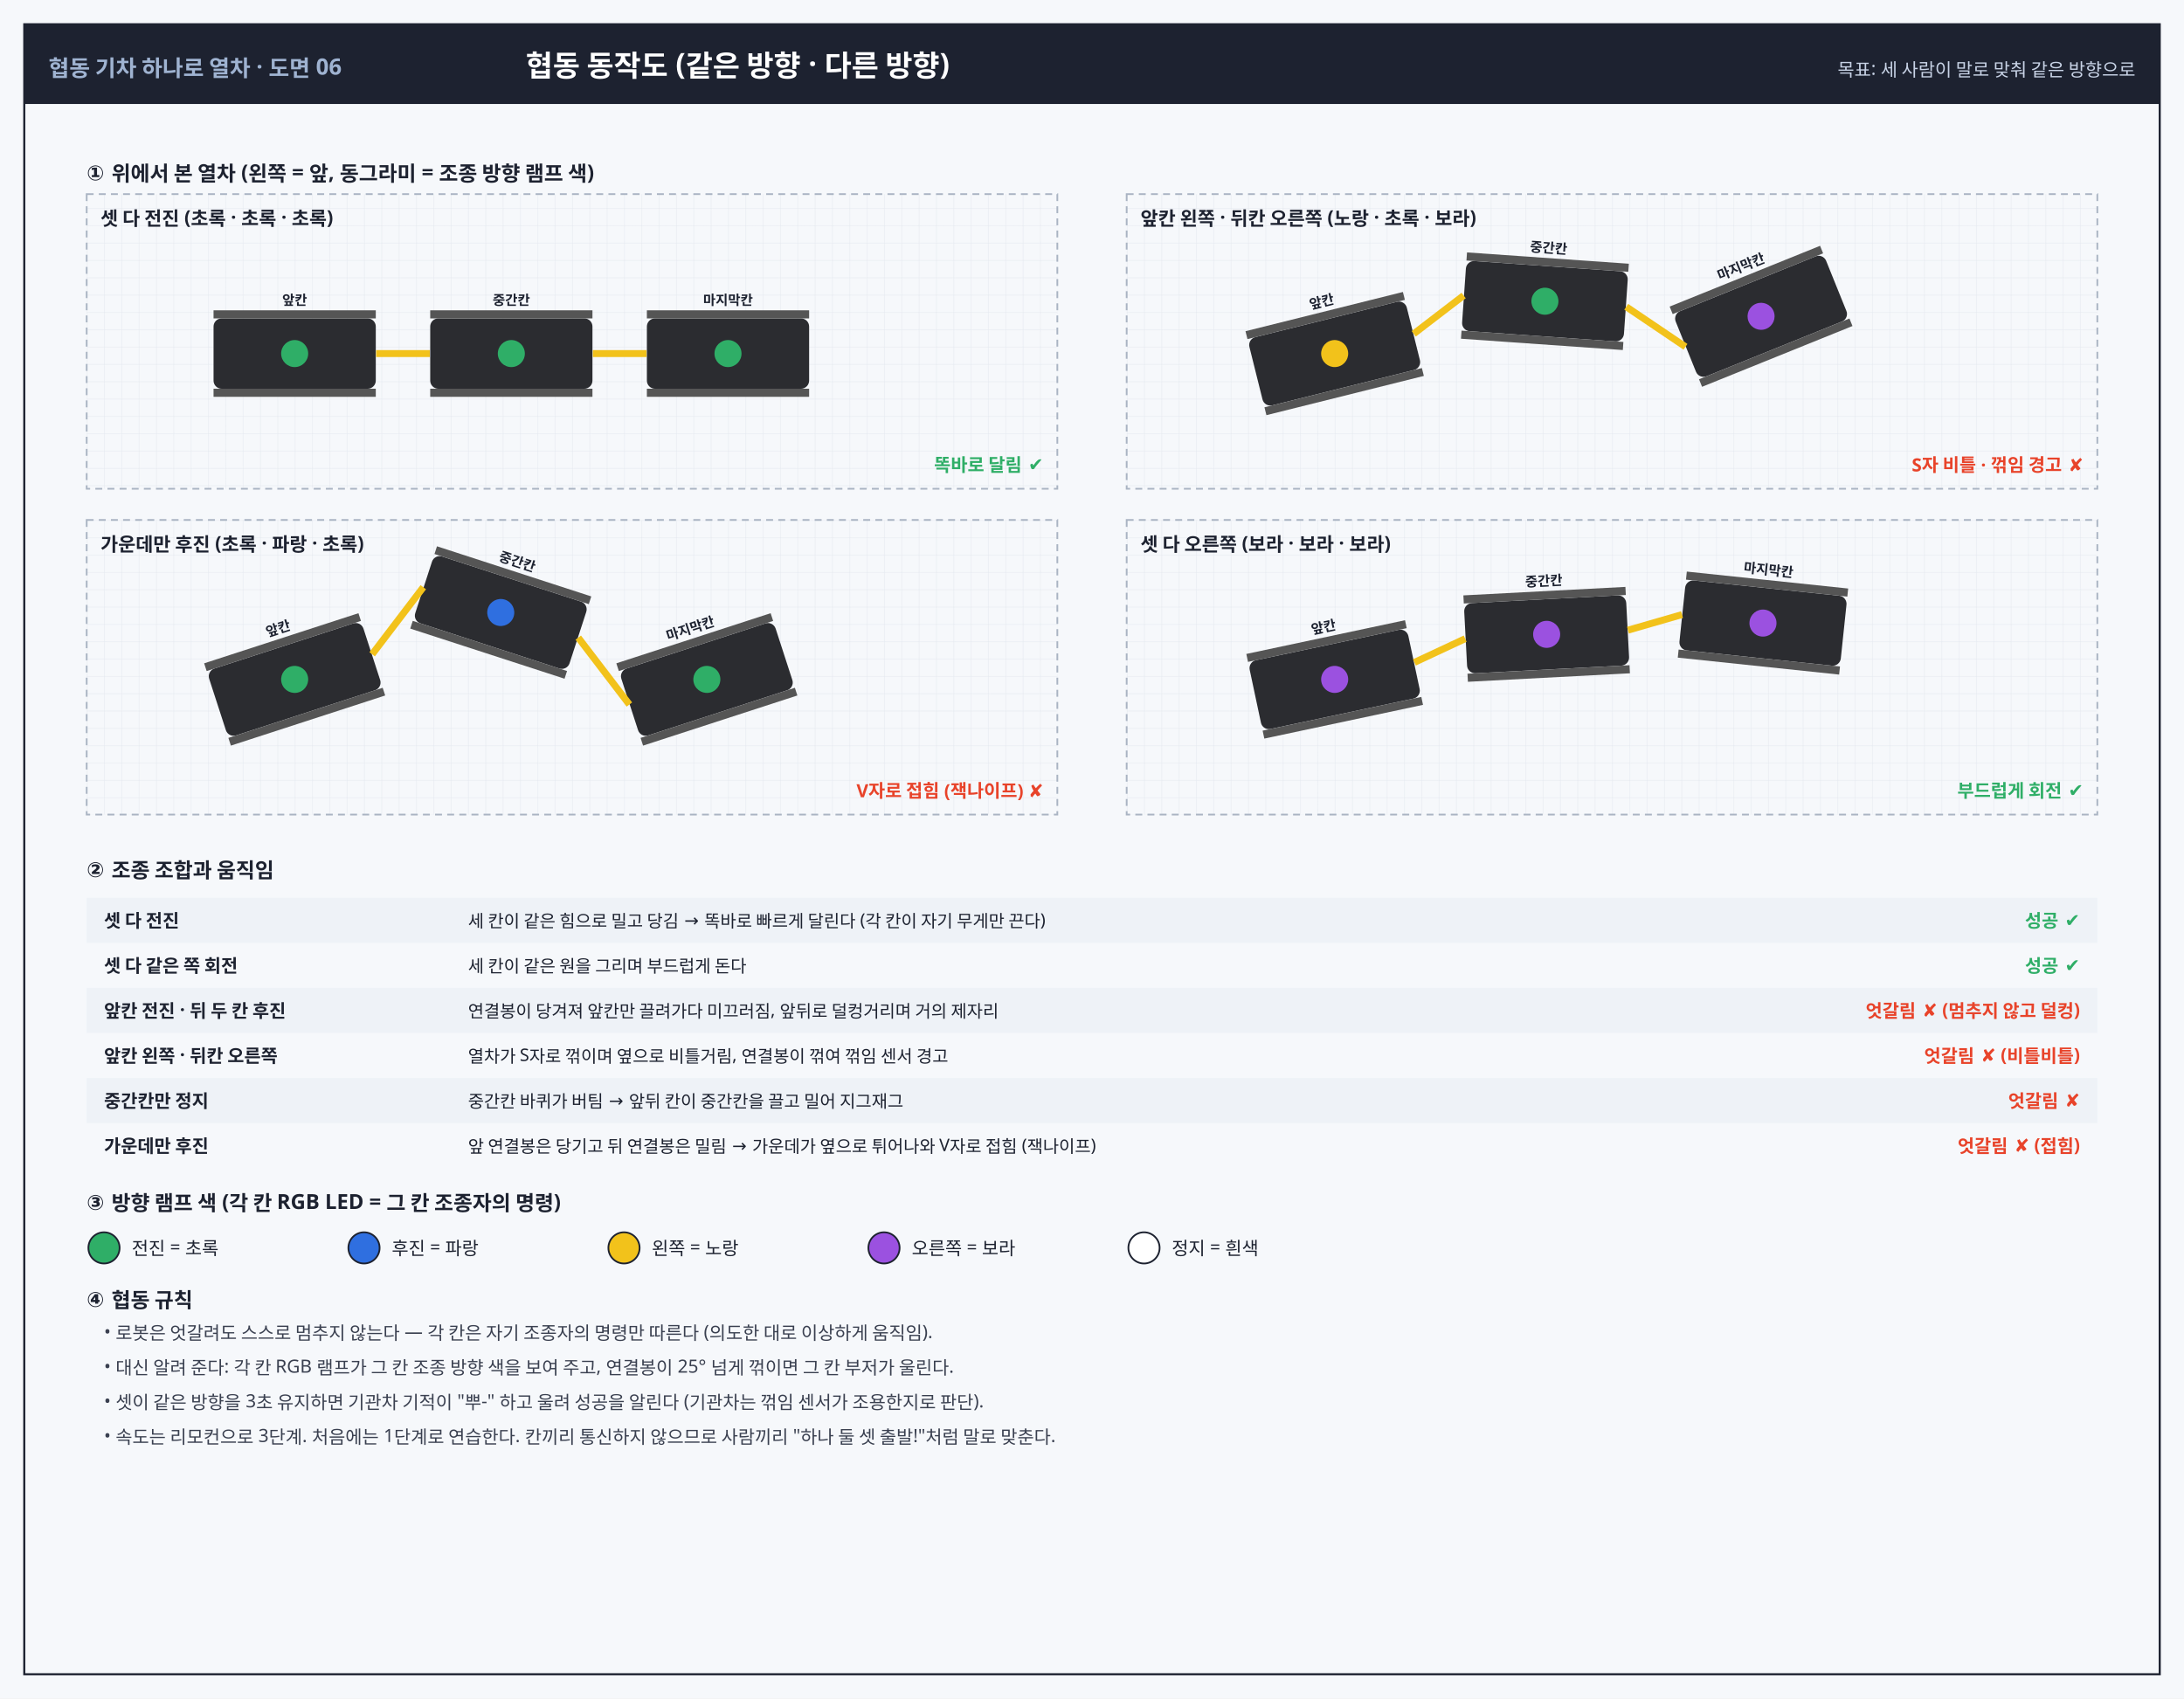
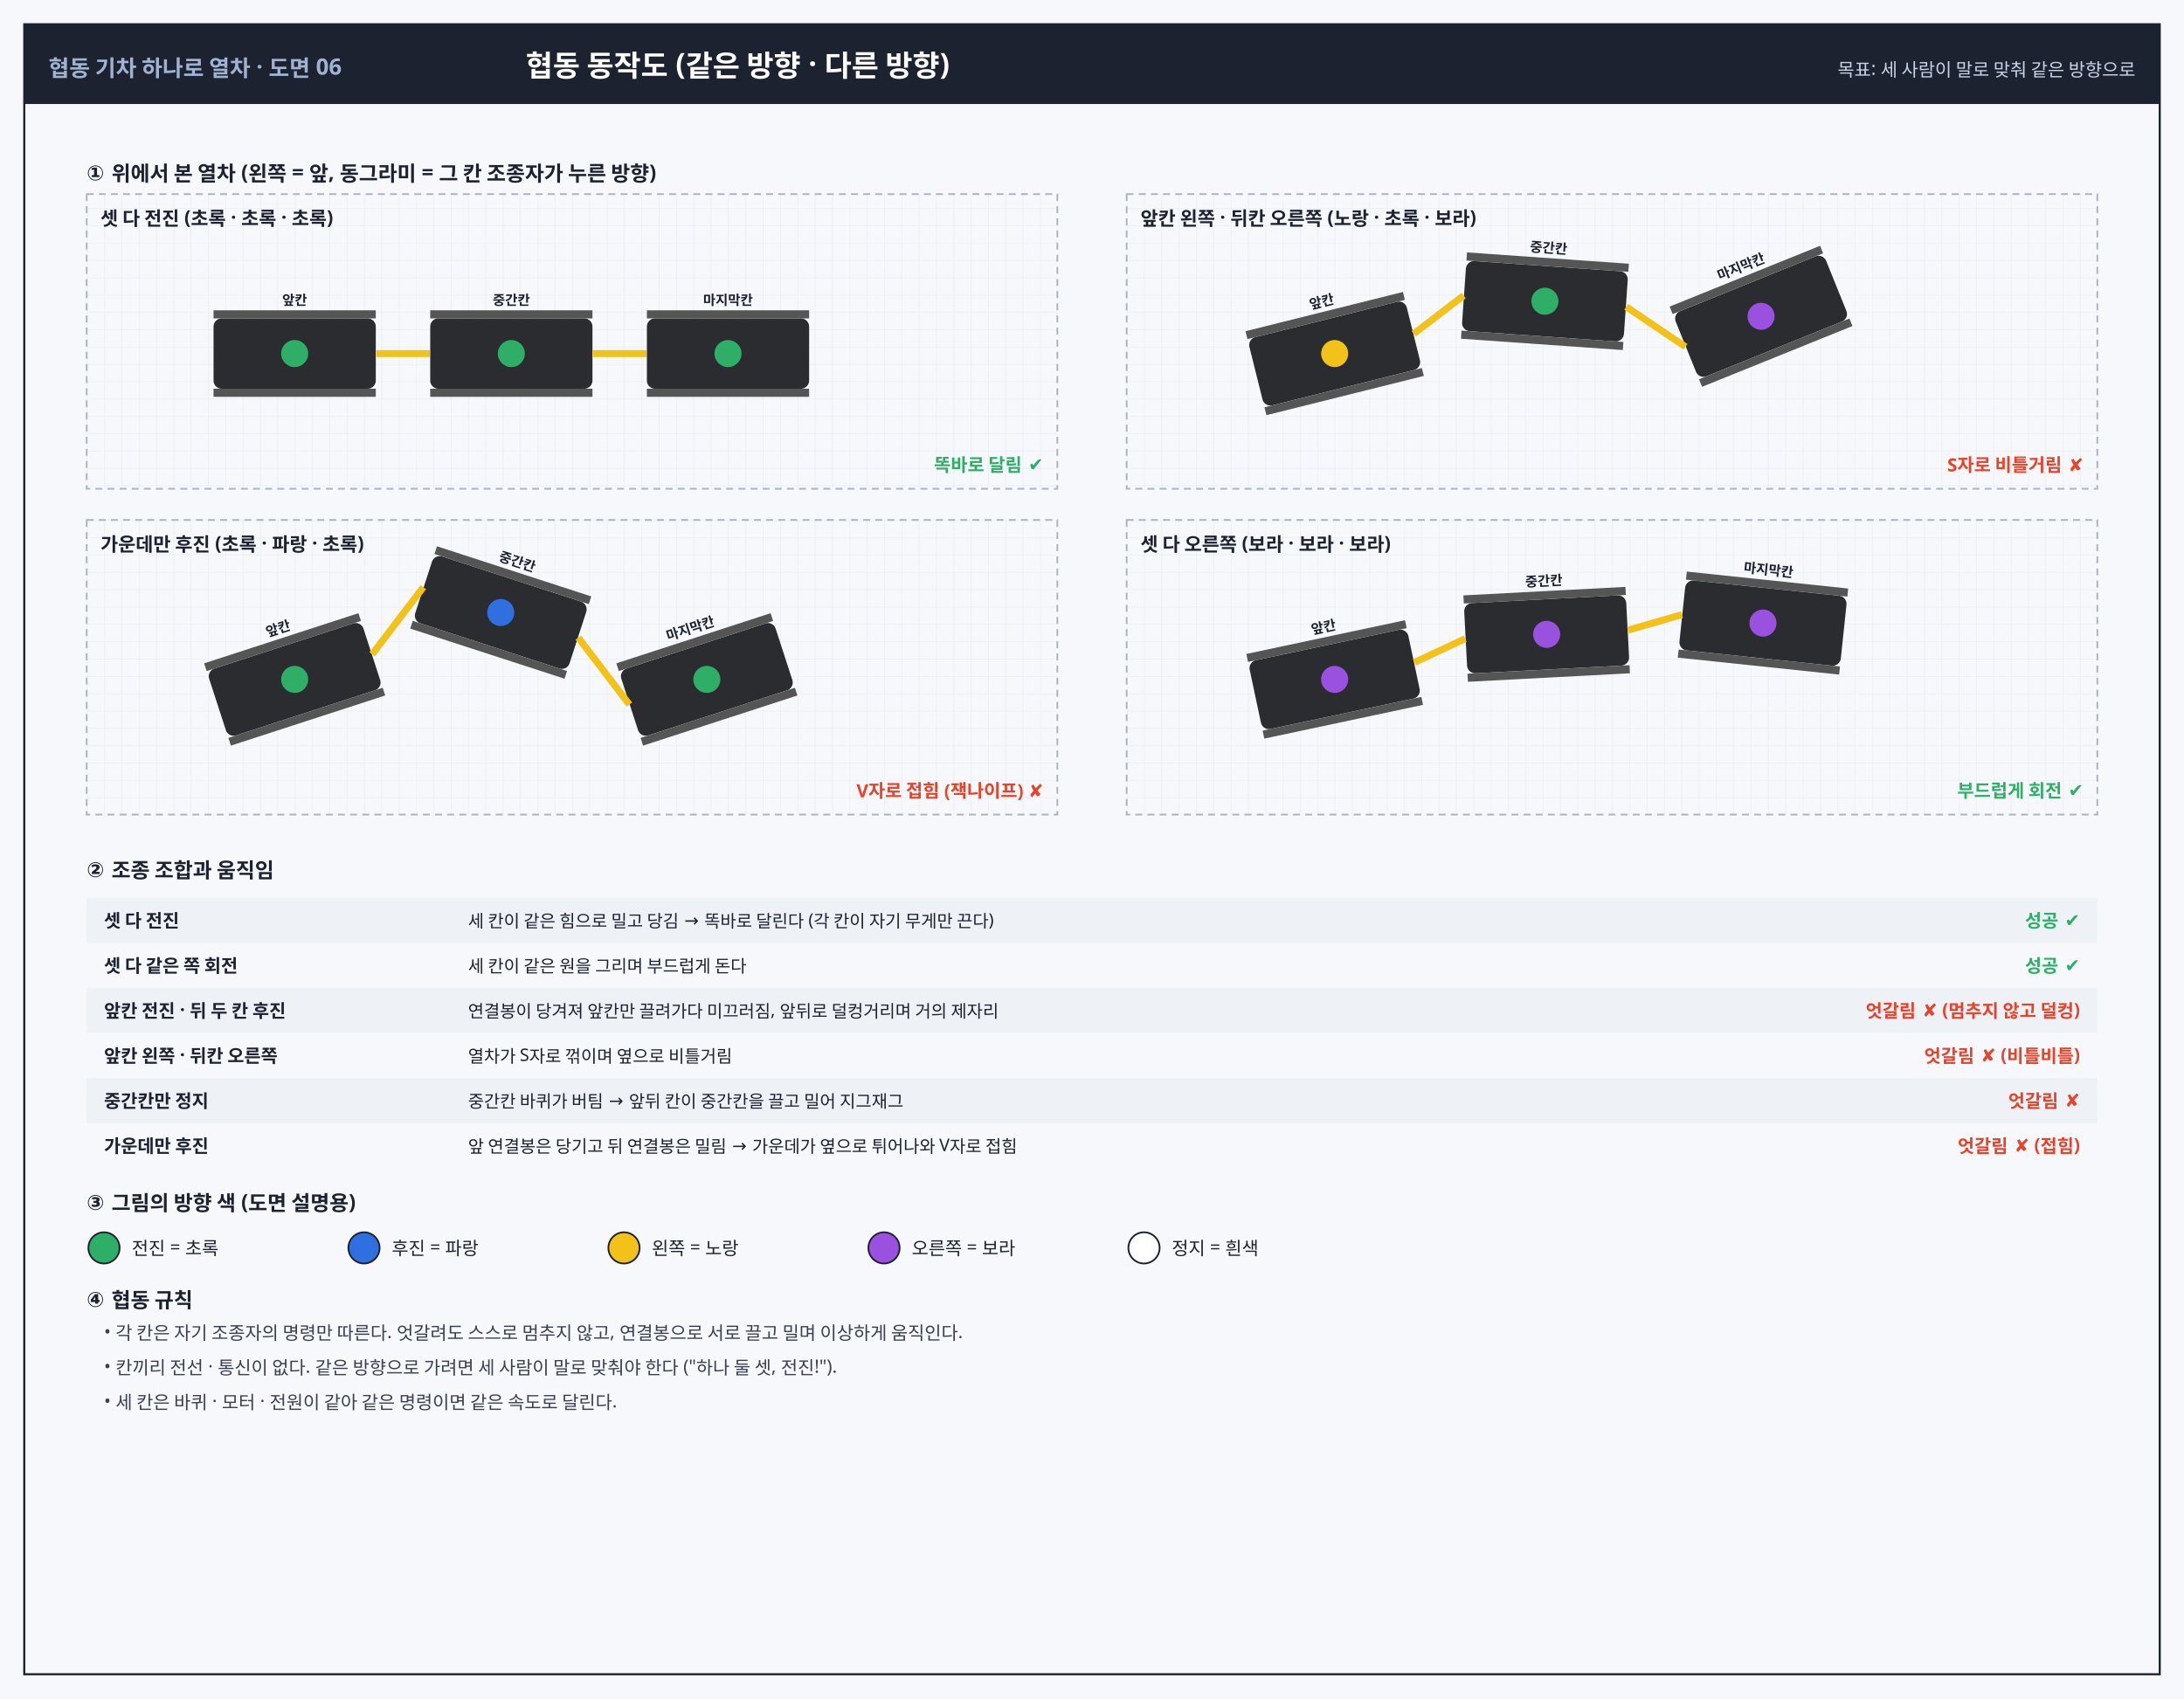
<svg xmlns="http://www.w3.org/2000/svg" viewBox="0 0 1260 980" width="1260" height="980" font-family="JetBrains Mono, 'Noto Sans KR', sans-serif">
  <defs>
    <pattern id="g" width="10" height="10" patternUnits="userSpaceOnUse">
      <path d="M10 0H0V10" fill="none" stroke="#e3e8ef" stroke-width="0.5" />
    </pattern>
  </defs>
  <rect width="100%" height="100%" fill="#f6f8fb" />
  <rect x="14" y="14" width="1232" height="952" fill="none" stroke="#1d2230" stroke-width="1.2" />
  <rect x="14" y="14" width="1232" height="46" fill="#1d2230" />
  <text x="28.0" y="44.0" font-size="13" fill="#9fb3d1" font-weight="700" text-anchor="start">협동 기차 하나로 열차 · 도면 06</text>
  <text x="303.3" y="44.0" font-size="17" fill="#ffffff" font-weight="700" text-anchor="start">협동 동작도 (같은 방향 · 다른 방향)</text>
  <text x="1232.0" y="44.0" font-size="10.5" fill="#c8d3e6" font-weight="400" text-anchor="end">목표: 세 사람이 말로 맞춰 같은 방향으로</text>
-   <text x="50.0" y="104.0" font-size="12" fill="#1d2230" font-weight="700" text-anchor="start">① 위에서 본 열차 (왼쪽 = 앞, 동그라미 = 조종 방향 램프 색)</text>
+   <text x="50.0" y="104.0" font-size="12" fill="#1d2230" font-weight="700" text-anchor="start">① 위에서 본 열차 (왼쪽 = 앞, 동그라미 = 그 칸 조종자가 누른 방향)</text>
  <rect x="50" y="112" width="560" height="170" fill="url(#g)" stroke="#aab4c3" stroke-dasharray="4 3" />
  <text x="58.0" y="130.0" font-size="11" fill="#1d2230" font-weight="700" text-anchor="start">셋 다 전진 (초록 · 초록 · 초록)</text>
  <g transform="translate(170.0,204.0) rotate(0.0) scale(0.78)">
    <rect x="-60" y="-26" width="120" height="52" rx="6" fill="#2b2c30" />
    <rect x="-60" y="-32" width="120" height="6" fill="#555" />
    <rect x="-60" y="26" width="120" height="6" fill="#555" />
    <circle cx="0" cy="0" r="10" fill="#2fae67" />
    <text x="0" y="-36" font-size="10" fill="#1d2230" text-anchor="middle" font-weight="700">앞칸</text>
  </g>
  <g transform="translate(295.0,204.0) rotate(0.0) scale(0.78)">
    <rect x="-60" y="-26" width="120" height="52" rx="6" fill="#2b2c30" />
    <rect x="-60" y="-32" width="120" height="6" fill="#555" />
    <rect x="-60" y="26" width="120" height="6" fill="#555" />
    <circle cx="0" cy="0" r="10" fill="#2fae67" />
    <text x="0" y="-36" font-size="10" fill="#1d2230" text-anchor="middle" font-weight="700">중간칸</text>
  </g>
  <line x1="217.0" y1="204.0" x2="248.0" y2="204.0" stroke="#f2c21b" stroke-width="4" />
  <g transform="translate(420.0,204.0) rotate(0.0) scale(0.78)">
    <rect x="-60" y="-26" width="120" height="52" rx="6" fill="#2b2c30" />
    <rect x="-60" y="-32" width="120" height="6" fill="#555" />
    <rect x="-60" y="26" width="120" height="6" fill="#555" />
    <circle cx="0" cy="0" r="10" fill="#2fae67" />
    <text x="0" y="-36" font-size="10" fill="#1d2230" text-anchor="middle" font-weight="700">마지막칸</text>
  </g>
  <line x1="342.0" y1="204.0" x2="373.0" y2="204.0" stroke="#f2c21b" stroke-width="4" />
  <text x="602.0" y="272.0" font-size="10.5" fill="#2fae67" font-weight="700" text-anchor="end">똑바로 달림 ✔</text>
  <rect x="650" y="112" width="560" height="170" fill="url(#g)" stroke="#aab4c3" stroke-dasharray="4 3" />
  <text x="658.0" y="130.0" font-size="11" fill="#1d2230" font-weight="700" text-anchor="start">앞칸 왼쪽 · 뒤칸 오른쪽 (노랑 · 초록 · 보라)</text>
  <g transform="translate(770.0,204.0) rotate(-14.0) scale(0.78)">
    <rect x="-60" y="-26" width="120" height="52" rx="6" fill="#2b2c30" />
    <rect x="-60" y="-32" width="120" height="6" fill="#555" />
    <rect x="-60" y="26" width="120" height="6" fill="#555" />
    <circle cx="0" cy="0" r="10" fill="#f2c21b" />
    <text x="0" y="-36" font-size="10" fill="#1d2230" text-anchor="middle" font-weight="700">앞칸</text>
  </g>
  <g transform="translate(891.3,173.8) rotate(4.0) scale(0.78)">
    <rect x="-60" y="-26" width="120" height="52" rx="6" fill="#2b2c30" />
    <rect x="-60" y="-32" width="120" height="6" fill="#555" />
    <rect x="-60" y="26" width="120" height="6" fill="#555" />
    <circle cx="0" cy="0" r="10" fill="#2fae67" />
    <text x="0" y="-36" font-size="10" fill="#1d2230" text-anchor="middle" font-weight="700">중간칸</text>
  </g>
  <line x1="815.6" y1="192.6" x2="844.4" y2="170.5" stroke="#f2c21b" stroke-width="4" />
  <g transform="translate(1016.0,182.5) rotate(-22.0) scale(0.78)">
    <rect x="-60" y="-26" width="120" height="52" rx="6" fill="#2b2c30" />
    <rect x="-60" y="-32" width="120" height="6" fill="#555" />
    <rect x="-60" y="26" width="120" height="6" fill="#555" />
    <circle cx="0" cy="0" r="10" fill="#9b51e0" />
    <text x="0" y="-36" font-size="10" fill="#1d2230" text-anchor="middle" font-weight="700">마지막칸</text>
  </g>
  <line x1="938.2" y1="177.0" x2="972.4" y2="200.1" stroke="#f2c21b" stroke-width="4" />
-   <text x="1202.0" y="272.0" font-size="10.5" fill="#e8432a" font-weight="700" text-anchor="end">S자 비틀 · 꺾임 경고 ✘</text>
+   <text x="1202.0" y="272.0" font-size="10.5" fill="#e8432a" font-weight="700" text-anchor="end">S자로 비틀거림 ✘</text>
  <rect x="50" y="300" width="560" height="170" fill="url(#g)" stroke="#aab4c3" stroke-dasharray="4 3" />
  <text x="58.0" y="318.0" font-size="11" fill="#1d2230" font-weight="700" text-anchor="start">가운데만 후진 (초록 · 파랑 · 초록)</text>
  <g transform="translate(170.0,392.0) rotate(-18.0) scale(0.78)">
    <rect x="-60" y="-26" width="120" height="52" rx="6" fill="#2b2c30" />
    <rect x="-60" y="-32" width="120" height="6" fill="#555" />
    <rect x="-60" y="26" width="120" height="6" fill="#555" />
    <circle cx="0" cy="0" r="10" fill="#2fae67" />
    <text x="0" y="-36" font-size="10" fill="#1d2230" text-anchor="middle" font-weight="700">앞칸</text>
  </g>
  <g transform="translate(288.9,353.4) rotate(18.0) scale(0.78)">
    <rect x="-60" y="-26" width="120" height="52" rx="6" fill="#2b2c30" />
    <rect x="-60" y="-32" width="120" height="6" fill="#555" />
    <rect x="-60" y="26" width="120" height="6" fill="#555" />
    <circle cx="0" cy="0" r="10" fill="#2f6fe0" />
    <text x="0" y="-36" font-size="10" fill="#1d2230" text-anchor="middle" font-weight="700">중간칸</text>
  </g>
  <line x1="214.7" y1="377.5" x2="244.2" y2="338.8" stroke="#f2c21b" stroke-width="4" />
  <g transform="translate(407.8,392.0) rotate(-18.0) scale(0.78)">
    <rect x="-60" y="-26" width="120" height="52" rx="6" fill="#2b2c30" />
    <rect x="-60" y="-32" width="120" height="6" fill="#555" />
    <rect x="-60" y="26" width="120" height="6" fill="#555" />
    <circle cx="0" cy="0" r="10" fill="#2fae67" />
    <text x="0" y="-36" font-size="10" fill="#1d2230" text-anchor="middle" font-weight="700">마지막칸</text>
  </g>
  <line x1="333.6" y1="367.9" x2="363.1" y2="406.5" stroke="#f2c21b" stroke-width="4" />
  <text x="602.0" y="460.0" font-size="10.5" fill="#e8432a" font-weight="700" text-anchor="end">V자로 접힘 (잭나이프) ✘</text>
  <rect x="650" y="300" width="560" height="170" fill="url(#g)" stroke="#aab4c3" stroke-dasharray="4 3" />
  <text x="658.0" y="318.0" font-size="11" fill="#1d2230" font-weight="700" text-anchor="start">셋 다 오른쪽 (보라 · 보라 · 보라)</text>
  <g transform="translate(770.0,392.0) rotate(-12.0) scale(0.78)">
    <rect x="-60" y="-26" width="120" height="52" rx="6" fill="#2b2c30" />
    <rect x="-60" y="-32" width="120" height="6" fill="#555" />
    <rect x="-60" y="26" width="120" height="6" fill="#555" />
    <circle cx="0" cy="0" r="10" fill="#9b51e0" />
    <text x="0" y="-36" font-size="10" fill="#1d2230" text-anchor="middle" font-weight="700">앞칸</text>
  </g>
  <g transform="translate(892.3,366.0) rotate(-3.0) scale(0.78)">
    <rect x="-60" y="-26" width="120" height="52" rx="6" fill="#2b2c30" />
    <rect x="-60" y="-32" width="120" height="6" fill="#555" />
    <rect x="-60" y="26" width="120" height="6" fill="#555" />
    <circle cx="0" cy="0" r="10" fill="#9b51e0" />
    <text x="0" y="-36" font-size="10" fill="#1d2230" text-anchor="middle" font-weight="700">중간칸</text>
  </g>
  <line x1="816.0" y1="382.2" x2="845.3" y2="368.5" stroke="#f2c21b" stroke-width="4" />
  <g transform="translate(1017.1,359.5) rotate(6.0) scale(0.78)">
    <rect x="-60" y="-26" width="120" height="52" rx="6" fill="#2b2c30" />
    <rect x="-60" y="-32" width="120" height="6" fill="#555" />
    <rect x="-60" y="26" width="120" height="6" fill="#555" />
    <circle cx="0" cy="0" r="10" fill="#9b51e0" />
    <text x="0" y="-36" font-size="10" fill="#1d2230" text-anchor="middle" font-weight="700">마지막칸</text>
  </g>
  <line x1="939.2" y1="363.6" x2="970.4" y2="354.6" stroke="#f2c21b" stroke-width="4" />
  <text x="1202.0" y="460.0" font-size="10.5" fill="#2fae67" font-weight="700" text-anchor="end">부드럽게 회전 ✔</text>
  <text x="50.0" y="506.0" font-size="12" fill="#1d2230" font-weight="700" text-anchor="start">② 조종 조합과 움직임</text>
  <rect x="50" y="518" width="1160" height="26" fill="#eef2f7" />
  <text x="60.0" y="535.0" font-size="10.5" fill="#1d2230" font-weight="700" text-anchor="start">셋 다 전진</text>
-   <text x="270.0" y="535.0" font-size="10" fill="#1d2230" font-weight="400" text-anchor="start">세 칸이 같은 힘으로 밀고 당김 → 똑바로 빠르게 달린다 (각 칸이 자기 무게만 끈다)</text>
+   <text x="270.0" y="535.0" font-size="10" fill="#1d2230" font-weight="400" text-anchor="start">세 칸이 같은 힘으로 밀고 당김 → 똑바로 달린다 (각 칸이 자기 무게만 끈다)</text>
  <text x="1200.0" y="535.0" font-size="10.5" fill="#2fae67" font-weight="700" text-anchor="end">성공 ✔</text>
  <text x="60.0" y="561.0" font-size="10.5" fill="#1d2230" font-weight="700" text-anchor="start">셋 다 같은 쪽 회전</text>
  <text x="270.0" y="561.0" font-size="10" fill="#1d2230" font-weight="400" text-anchor="start">세 칸이 같은 원을 그리며 부드럽게 돈다</text>
  <text x="1200.0" y="561.0" font-size="10.5" fill="#2fae67" font-weight="700" text-anchor="end">성공 ✔</text>
  <rect x="50" y="570" width="1160" height="26" fill="#eef2f7" />
  <text x="60.0" y="587.0" font-size="10.5" fill="#1d2230" font-weight="700" text-anchor="start">앞칸 전진 · 뒤 두 칸 후진</text>
  <text x="270.0" y="587.0" font-size="10" fill="#1d2230" font-weight="400" text-anchor="start">연결봉이 당겨져 앞칸만 끌려가다 미끄러짐, 앞뒤로 덜컹거리며 거의 제자리</text>
  <text x="1200.0" y="587.0" font-size="10.5" fill="#e8432a" font-weight="700" text-anchor="end">엇갈림 ✘ (멈추지 않고 덜컹)</text>
  <text x="60.0" y="613.0" font-size="10.5" fill="#1d2230" font-weight="700" text-anchor="start">앞칸 왼쪽 · 뒤칸 오른쪽</text>
-   <text x="270.0" y="613.0" font-size="10" fill="#1d2230" font-weight="400" text-anchor="start">열차가 S자로 꺾이며 옆으로 비틀거림, 연결봉이 꺾여 꺾임 센서 경고</text>
+   <text x="270.0" y="613.0" font-size="10" fill="#1d2230" font-weight="400" text-anchor="start">열차가 S자로 꺾이며 옆으로 비틀거림</text>
  <text x="1200.0" y="613.0" font-size="10.5" fill="#e8432a" font-weight="700" text-anchor="end">엇갈림 ✘ (비틀비틀)</text>
  <rect x="50" y="622" width="1160" height="26" fill="#eef2f7" />
  <text x="60.0" y="639.0" font-size="10.5" fill="#1d2230" font-weight="700" text-anchor="start">중간칸만 정지</text>
  <text x="270.0" y="639.0" font-size="10" fill="#1d2230" font-weight="400" text-anchor="start">중간칸 바퀴가 버팀 → 앞뒤 칸이 중간칸을 끌고 밀어 지그재그</text>
  <text x="1200.0" y="639.0" font-size="10.5" fill="#e8432a" font-weight="700" text-anchor="end">엇갈림 ✘</text>
  <text x="60.0" y="665.0" font-size="10.5" fill="#1d2230" font-weight="700" text-anchor="start">가운데만 후진</text>
-   <text x="270.0" y="665.0" font-size="10" fill="#1d2230" font-weight="400" text-anchor="start">앞 연결봉은 당기고 뒤 연결봉은 밀림 → 가운데가 옆으로 튀어나와 V자로 접힘 (잭나이프)</text>
+   <text x="270.0" y="665.0" font-size="10" fill="#1d2230" font-weight="400" text-anchor="start">앞 연결봉은 당기고 뒤 연결봉은 밀림 → 가운데가 옆으로 튀어나와 V자로 접힘</text>
  <text x="1200.0" y="665.0" font-size="10.5" fill="#e8432a" font-weight="700" text-anchor="end">엇갈림 ✘ (접힘)</text>
-   <text x="50.0" y="698.0" font-size="12" fill="#1d2230" font-weight="700" text-anchor="start">③ 방향 램프 색 (각 칸 RGB LED = 그 칸 조종자의 명령)</text>
+   <text x="50.0" y="698.0" font-size="12" fill="#1d2230" font-weight="700" text-anchor="start">③ 그림의 방향 색 (도면 설명용)</text>
  <circle cx="60" cy="720" r="9" fill="#2fae67" stroke="#1d2230" />
  <text x="76.0" y="724.0" font-size="10.5" fill="#1d2230" font-weight="400" text-anchor="start">전진 = 초록</text>
  <circle cx="210" cy="720" r="9" fill="#2f6fe0" stroke="#1d2230" />
  <text x="226.0" y="724.0" font-size="10.5" fill="#1d2230" font-weight="400" text-anchor="start">후진 = 파랑</text>
  <circle cx="360" cy="720" r="9" fill="#f2c21b" stroke="#1d2230" />
  <text x="376.0" y="724.0" font-size="10.5" fill="#1d2230" font-weight="400" text-anchor="start">왼쪽 = 노랑</text>
  <circle cx="510" cy="720" r="9" fill="#9b51e0" stroke="#1d2230" />
  <text x="526.0" y="724.0" font-size="10.5" fill="#1d2230" font-weight="400" text-anchor="start">오른쪽 = 보라</text>
  <circle cx="660" cy="720" r="9" fill="#ffffff" stroke="#1d2230" />
  <text x="676.0" y="724.0" font-size="10.5" fill="#1d2230" font-weight="400" text-anchor="start">정지 = 흰색</text>
  <text x="50.0" y="754.0" font-size="12" fill="#1d2230" font-weight="700" text-anchor="start">④ 협동 규칙</text>
-   <text x="60.0" y="772.0" font-size="10.5" fill="#3a4050" font-weight="400" text-anchor="start">• 로봇은 엇갈려도 스스로 멈추지 않는다 — 각 칸은 자기 조종자의 명령만 따른다 (의도한 대로 이상하게 움직임).</text>
-   <text x="60.0" y="792.0" font-size="10.5" fill="#3a4050" font-weight="400" text-anchor="start">• 대신 알려 준다: 각 칸 RGB 램프가 그 칸 조종 방향 색을 보여 주고, 연결봉이 25° 넘게 꺾이면 그 칸 부저가 울린다.</text>
-   <text x="60.0" y="812.0" font-size="10.5" fill="#3a4050" font-weight="400" text-anchor="start">• 셋이 같은 방향을 3초 유지하면 기관차 기적이 "뿌-" 하고 울려 성공을 알린다 (기관차는 꺾임 센서가 조용한지로 판단).</text>
-   <text x="60.0" y="832.0" font-size="10.5" fill="#3a4050" font-weight="400" text-anchor="start">• 속도는 리모컨으로 3단계. 처음에는 1단계로 연습한다. 칸끼리 통신하지 않으므로 사람끼리 "하나 둘 셋 출발!"처럼 말로 맞춘다.</text>
+   <text x="60.0" y="772.0" font-size="10.5" fill="#3a4050" font-weight="400" text-anchor="start">• 각 칸은 자기 조종자의 명령만 따른다. 엇갈려도 스스로 멈추지 않고, 연결봉으로 서로 끌고 밀며 이상하게 움직인다.</text>
+   <text x="60.0" y="792.0" font-size="10.5" fill="#3a4050" font-weight="400" text-anchor="start">• 칸끼리 전선 · 통신이 없다. 같은 방향으로 가려면 세 사람이 말로 맞춰야 한다 ("하나 둘 셋, 전진!").</text>
+   <text x="60.0" y="812.0" font-size="10.5" fill="#3a4050" font-weight="400" text-anchor="start">• 세 칸은 바퀴 · 모터 · 전원이 같아 같은 명령이면 같은 속도로 달린다.</text>
</svg>
